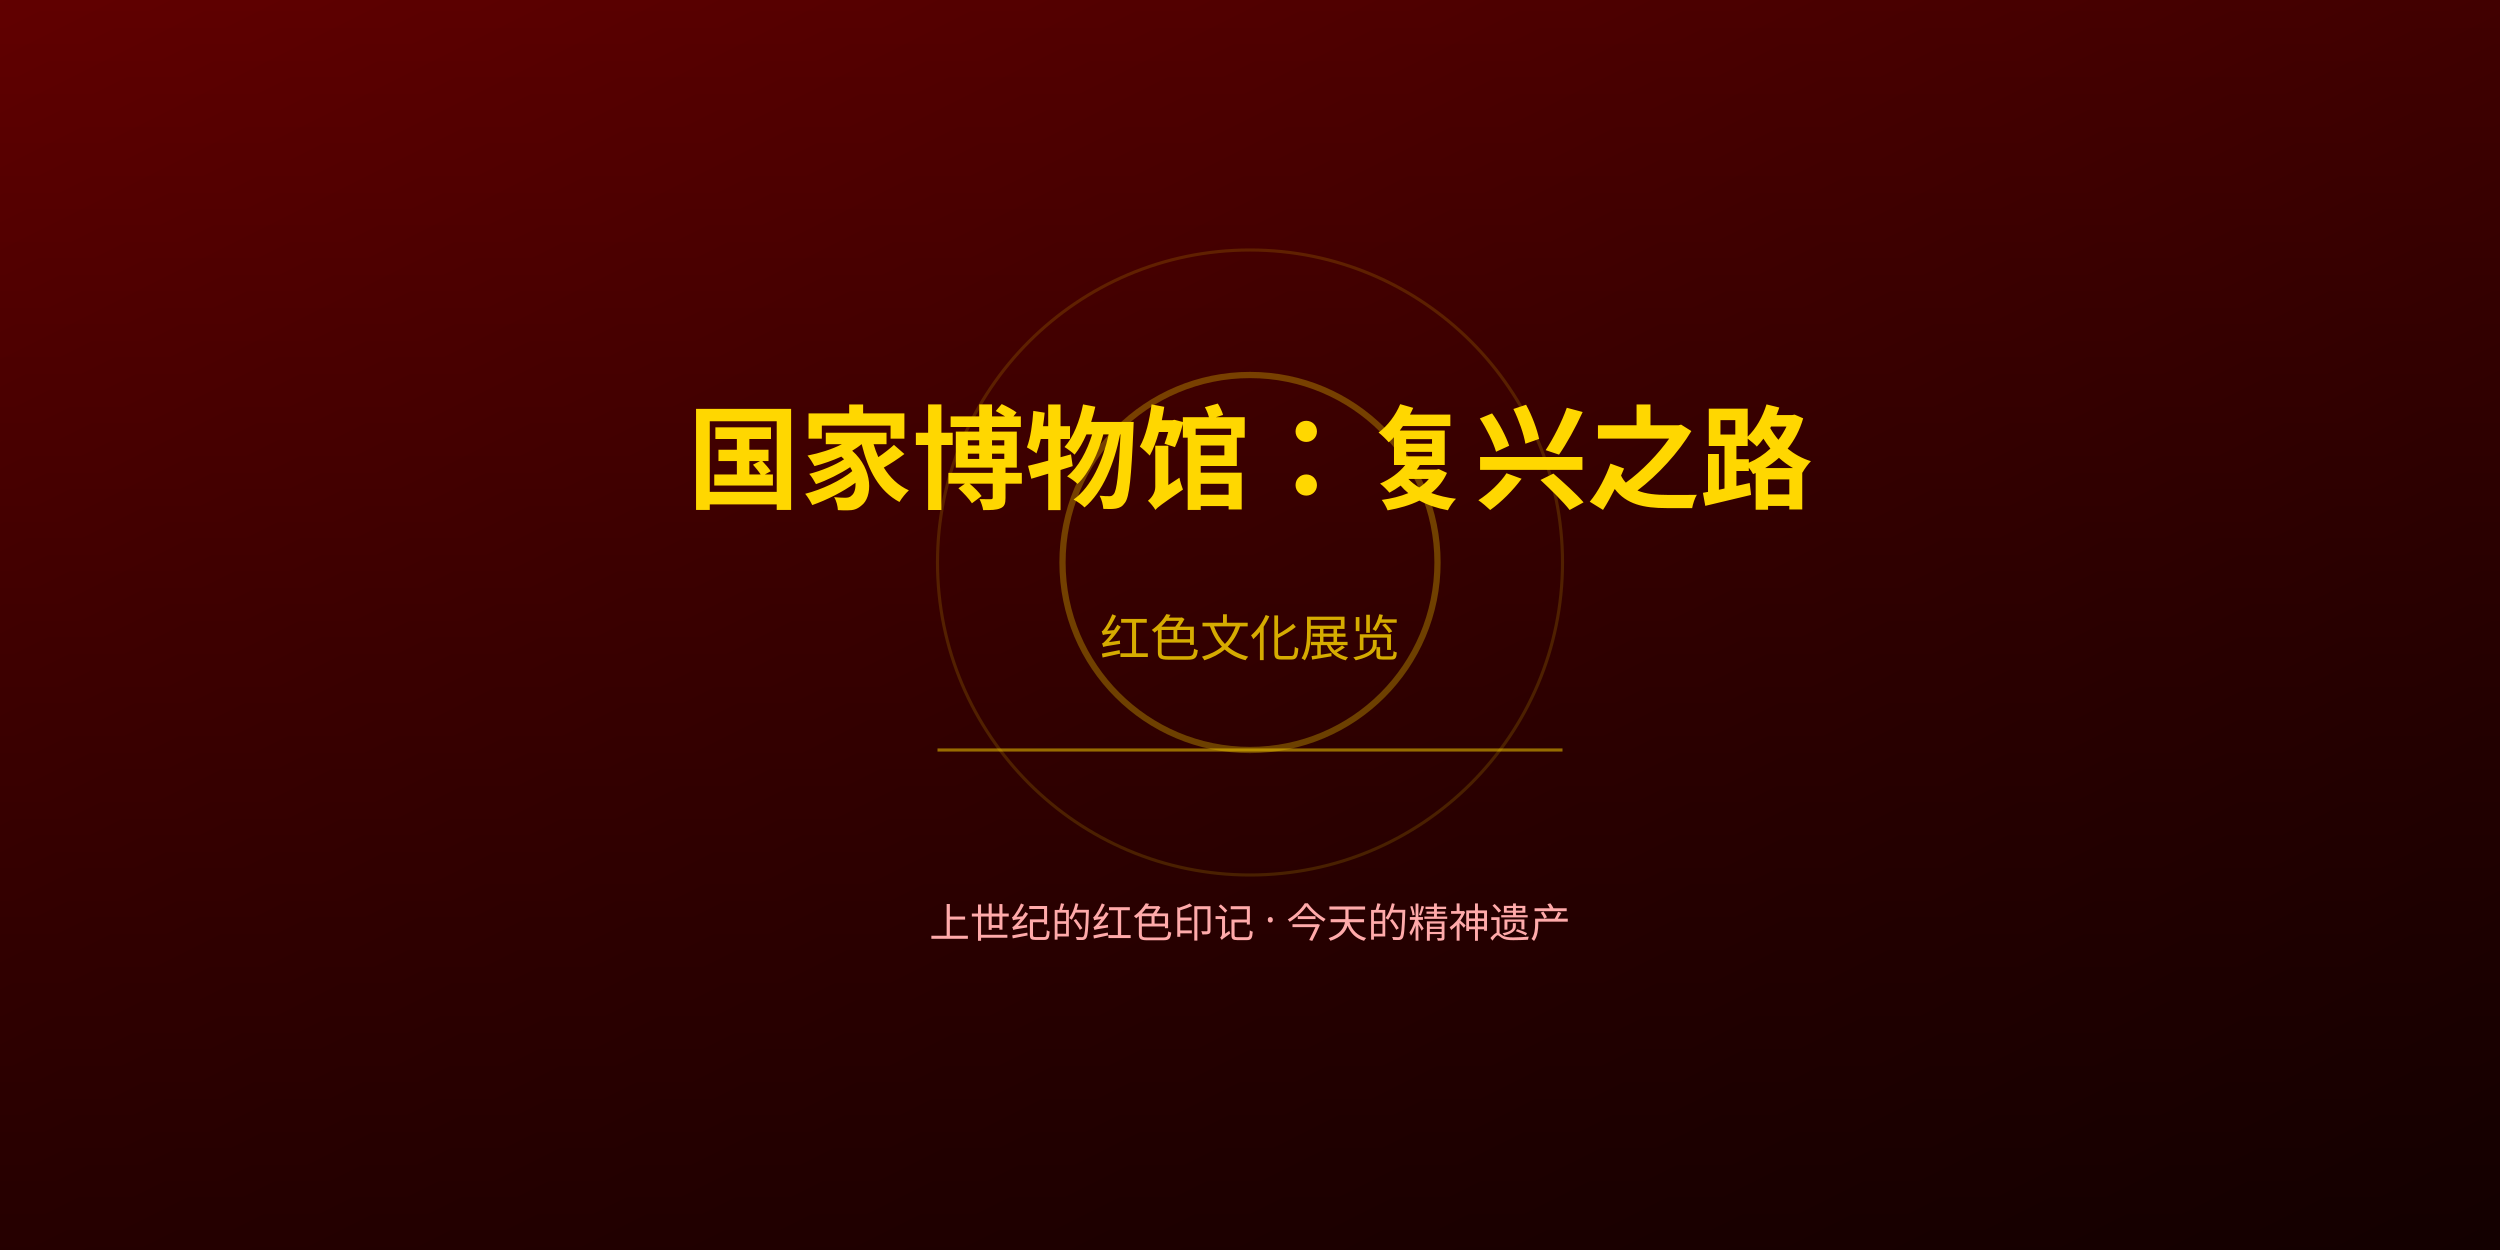
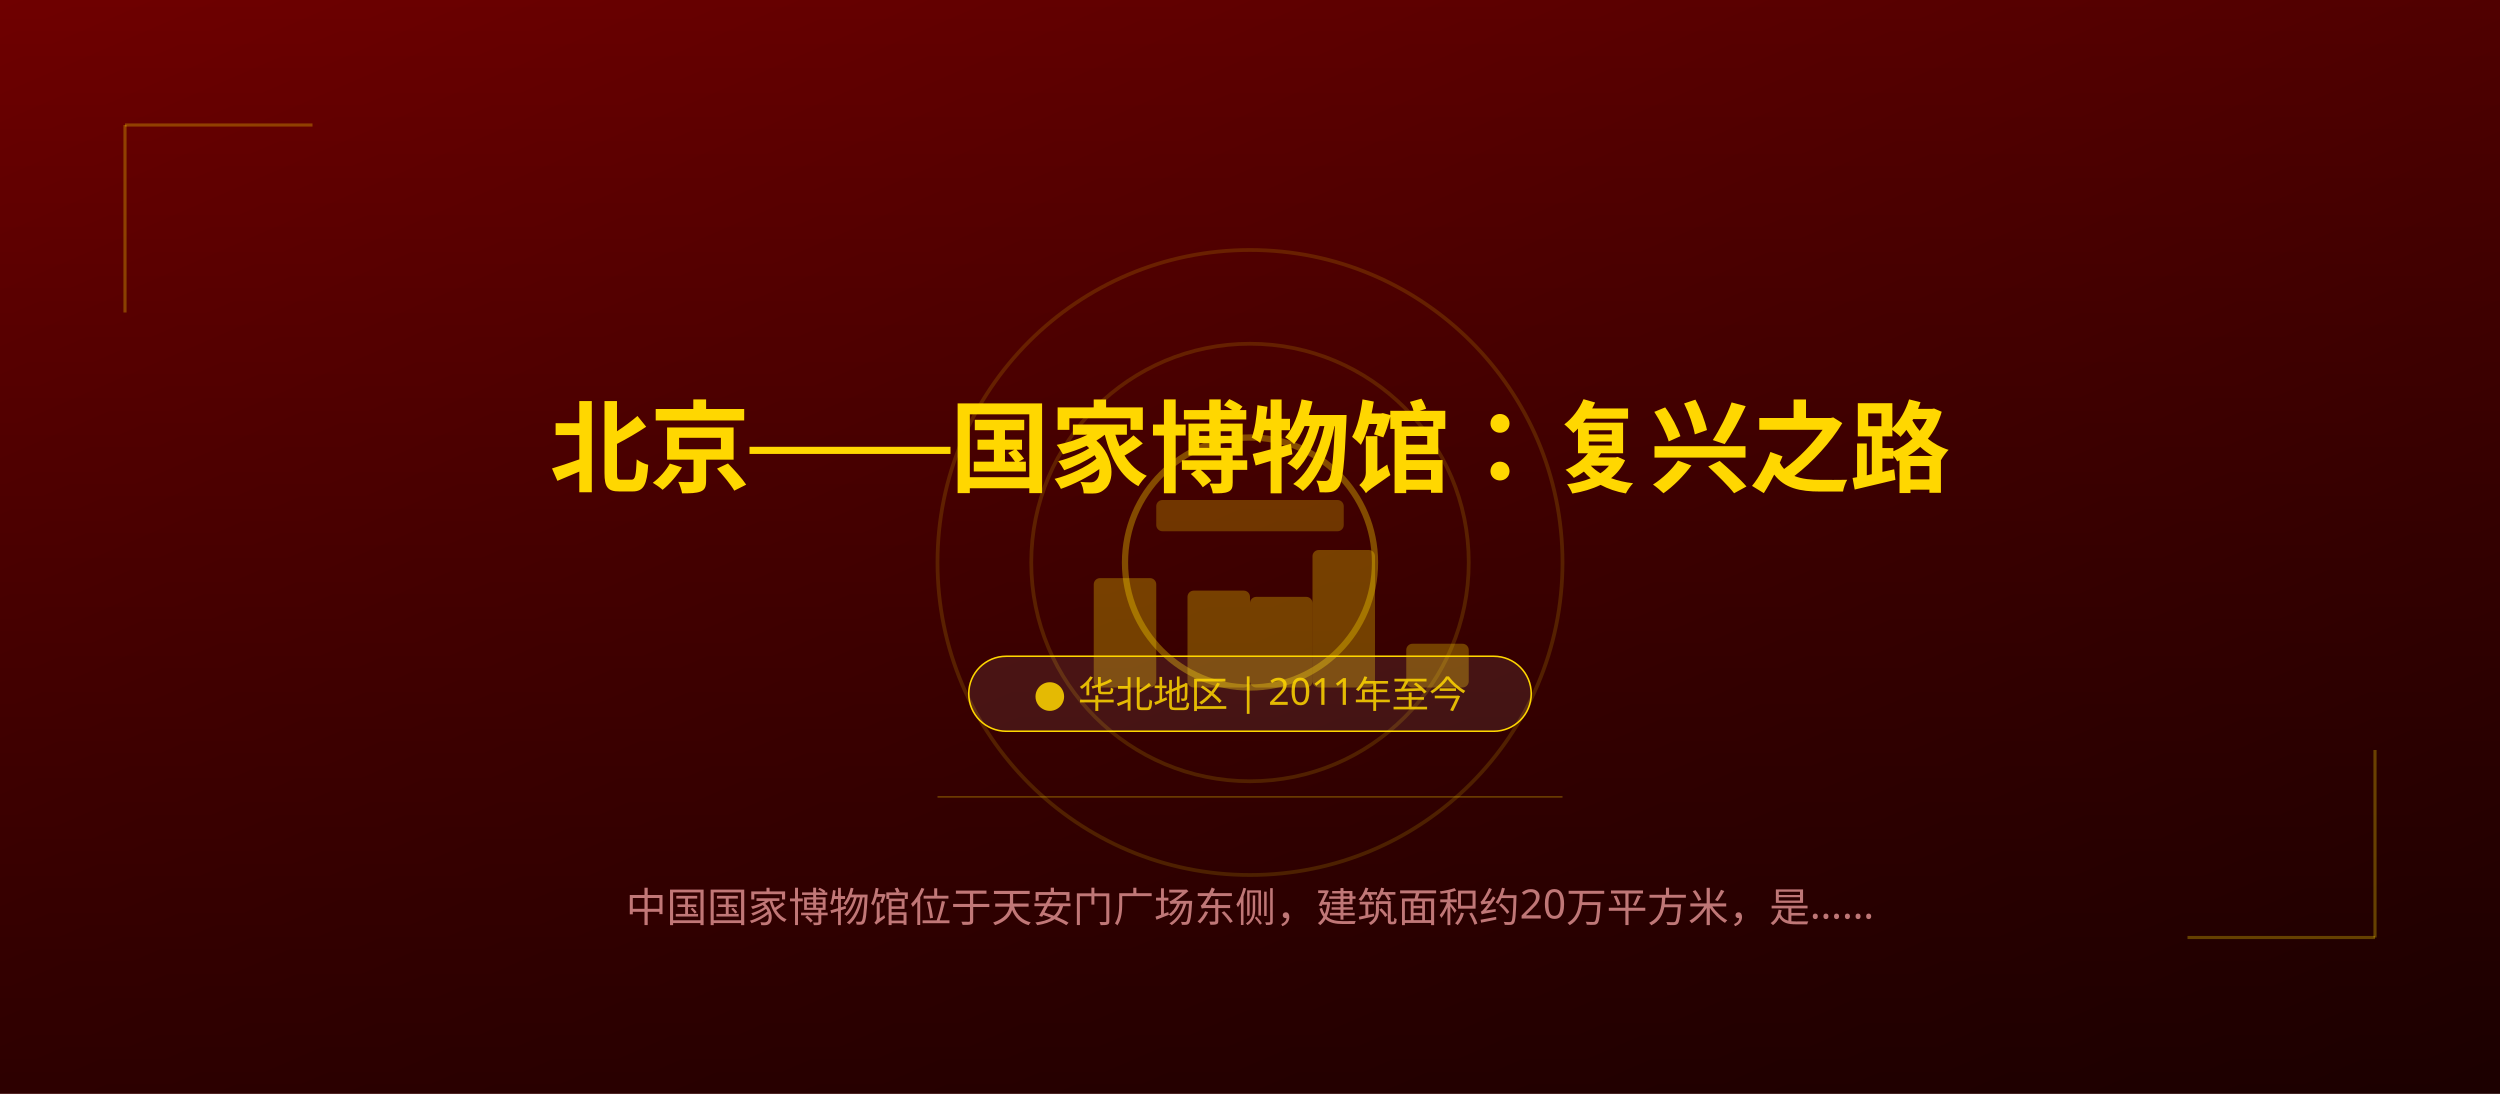
- <svg xmlns="http://www.w3.org/2000/svg" width="800" height="400" viewBox="0 0 800 400">
+ <svg xmlns="http://www.w3.org/2000/svg" width="800" height="350" viewBox="0 0 800 350">
  <defs>
-     <linearGradient id="bg" x1="0%" y1="0%" x2="100%" y2="100%">
+     <linearGradient id="bg_ex043" x1="0%" y1="0%" x2="100%" y2="100%">
      <stop offset="0%" style="stop-color:#8B0000;stop-opacity:1" />
-       <stop offset="100%" style="stop-color:#2F0000;stop-opacity:1" />
+       <stop offset="100%" style="stop-color:#3D0000;stop-opacity:1" />
    </linearGradient>
-     <linearGradient id="overlay" x1="0%" y1="0%" x2="0%" y2="100%">
-       <stop offset="0%" style="stop-color:rgba(0,0,0,0.3);stop-opacity:1" />
-       <stop offset="100%" style="stop-color:rgba(0,0,0,0.6);stop-opacity:1" />
+     <linearGradient id="ov_ex043" x1="0%" y1="0%" x2="0%" y2="100%">
+       <stop offset="0%" style="stop-color:rgba(0,0,0,0.2);stop-opacity:1" />
+       <stop offset="100%" style="stop-color:rgba(0,0,0,0.55);stop-opacity:1" />
    </linearGradient>
  </defs>
-   <rect width="800" height="400" fill="url(#bg)" />
-   <rect width="800" height="400" fill="url(#overlay)" />
-   <circle cx="400" cy="180" r="60" fill="none" stroke="#FFD700" stroke-width="2" opacity="0.3" />
-   <circle cx="400" cy="180" r="100" fill="none" stroke="#FFD700" stroke-width="1" opacity="0.15" />
-   <text x="400" y="160" font-family="serif" font-size="36" fill="#FFD700" text-anchor="middle" font-weight="bold">国家博物馆：复兴之路</text>
-   <text x="400" y="210" font-family="sans-serif" font-size="16" fill="#FFD700" text-anchor="middle" opacity="0.8">红色文化展览</text>
-   <line x1="300" y1="240" x2="500" y2="240" stroke="#FFD700" stroke-width="1" opacity="0.5" />
-   <text x="400" y="300" font-family="sans-serif" font-size="13" fill="#FFAAAA" text-anchor="middle">上世纪的红色印记 · 今天的精神遗产</text>
+   <rect width="800" height="350" fill="url(#bg_ex043)" />
+   <rect width="800" height="350" fill="url(#ov_ex043)" />
+   <circle cx="400" cy="180" r="40" fill="none" stroke="#FFD700" stroke-width="2" opacity="0.35" />
+   <circle cx="400" cy="180" r="70" fill="none" stroke="#FFD700" stroke-width="1.2" opacity="0.15" />
+   <circle cx="400" cy="180" r="100" fill="none" stroke="#FFD700" stroke-width="1.2" opacity="0.15" />
+   <rect x="350" y="185" width="20" height="35" rx="2" fill="#FFD700" opacity="0.3" />
+   <rect x="380" y="189" width="20" height="31" rx="2" fill="#FFD700" opacity="0.3" />
+   <rect x="400" y="191" width="20" height="29" rx="2" fill="#FFD700" opacity="0.3" />
+   <rect x="420" y="176" width="20" height="44" rx="2" fill="#FFD700" opacity="0.3" />
+   <rect x="450" y="206" width="20" height="14" rx="2" fill="#FFD700" opacity="0.3" />
+   <rect x="370" y="160" width="60" height="10" rx="2" fill="#FFD700" opacity="0.25" />
+   <line x1="40" y1="40" x2="100" y2="40" stroke="#FFD700" stroke-width="1" opacity="0.3" />
+   <line x1="40" y1="40" x2="40" y2="100" stroke="#FFD700" stroke-width="1" opacity="0.3" />
+   <line x1="700" y1="300" x2="760" y2="300" stroke="#FFD700" stroke-width="1" opacity="0.3" />
+   <line x1="760" y1="300" x2="760" y2="240" stroke="#FFD700" stroke-width="1" opacity="0.3" />
+   <text x="400" y="155" font-family="serif" font-size="32" fill="#FFD700" text-anchor="middle" font-weight="bold">北京——国家博物馆：复兴之路</text>
+   <rect x="310" y="210" width="180" height="24" rx="12" fill="rgba(255,255,255,0.08)" stroke="#FFD700" stroke-width="0.5" />
+   <text x="400" y="226" font-family="sans-serif" font-size="12" fill="#FFD700" text-anchor="middle" opacity="0.85">● 华北地区  |  2011年至今</text>
+   <line x1="300" y1="255" x2="500" y2="255" stroke="#FFD700" stroke-width="0.5" opacity="0.3" />
+   <text x="400" y="295" font-family="sans-serif" font-size="13" fill="#FFAAAA" text-anchor="middle" opacity="0.7">中国国家博物馆位于天安门广场东侧，建筑面积约20万平方米，是……</text>
</svg>
